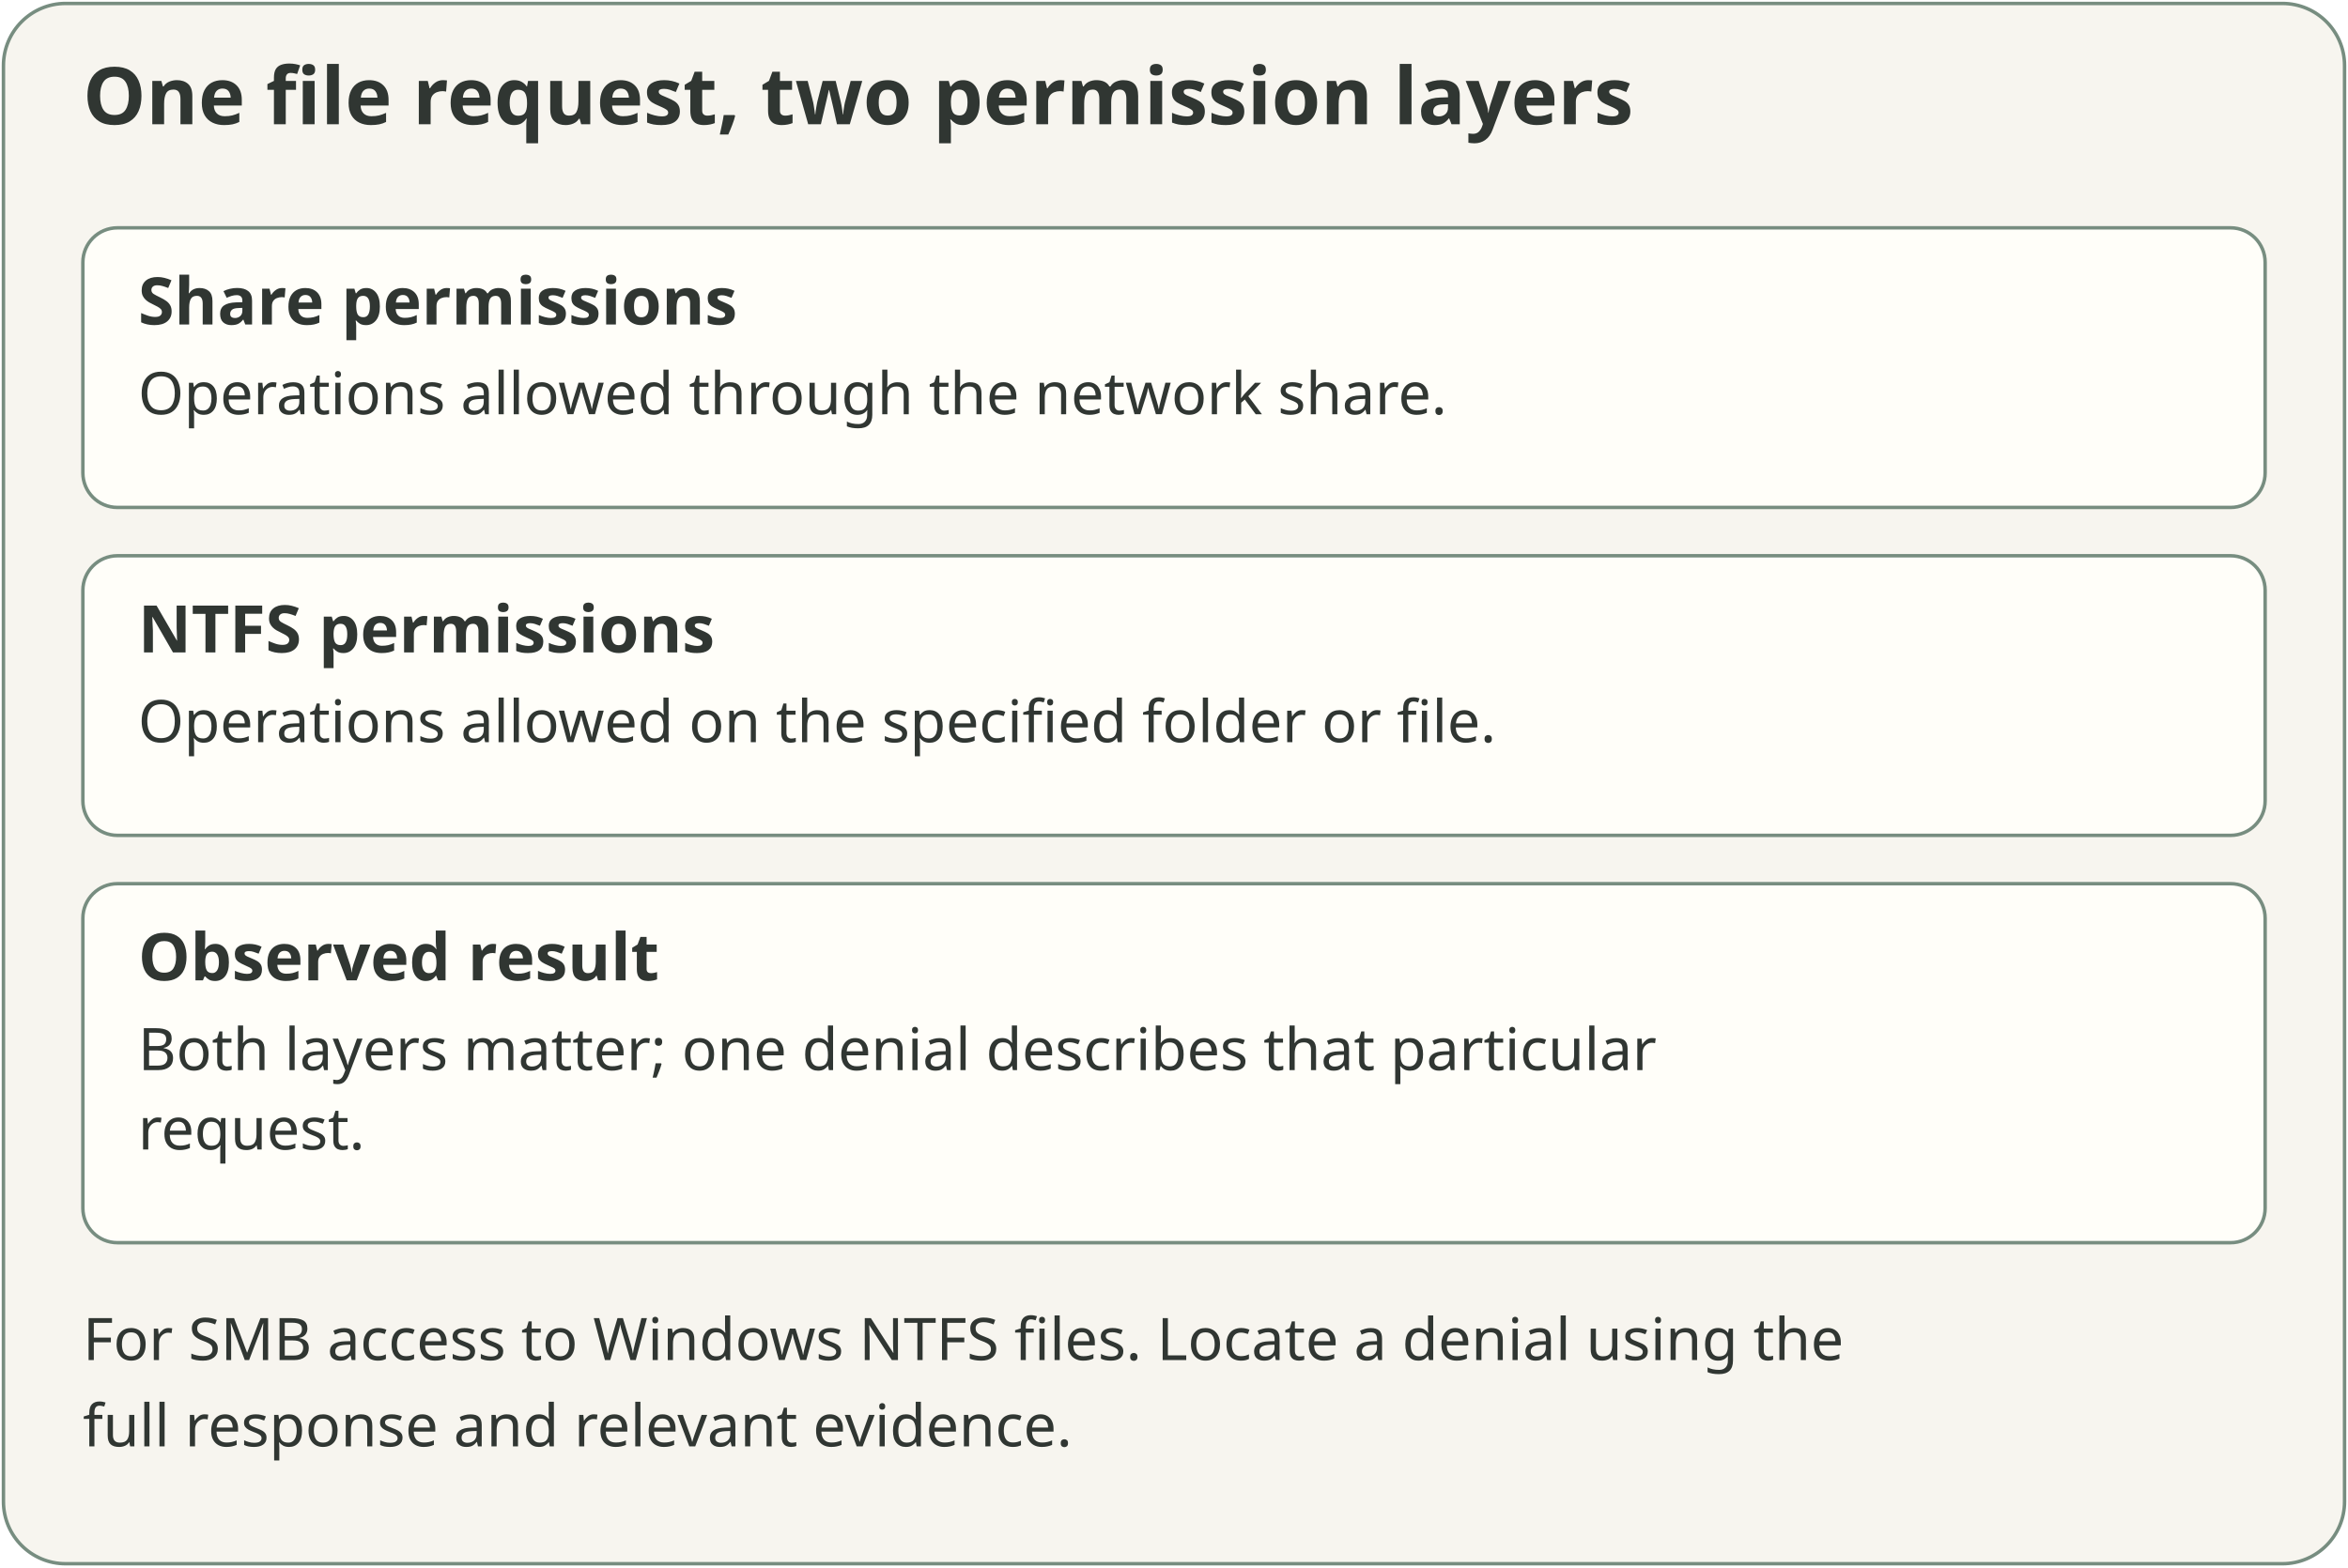
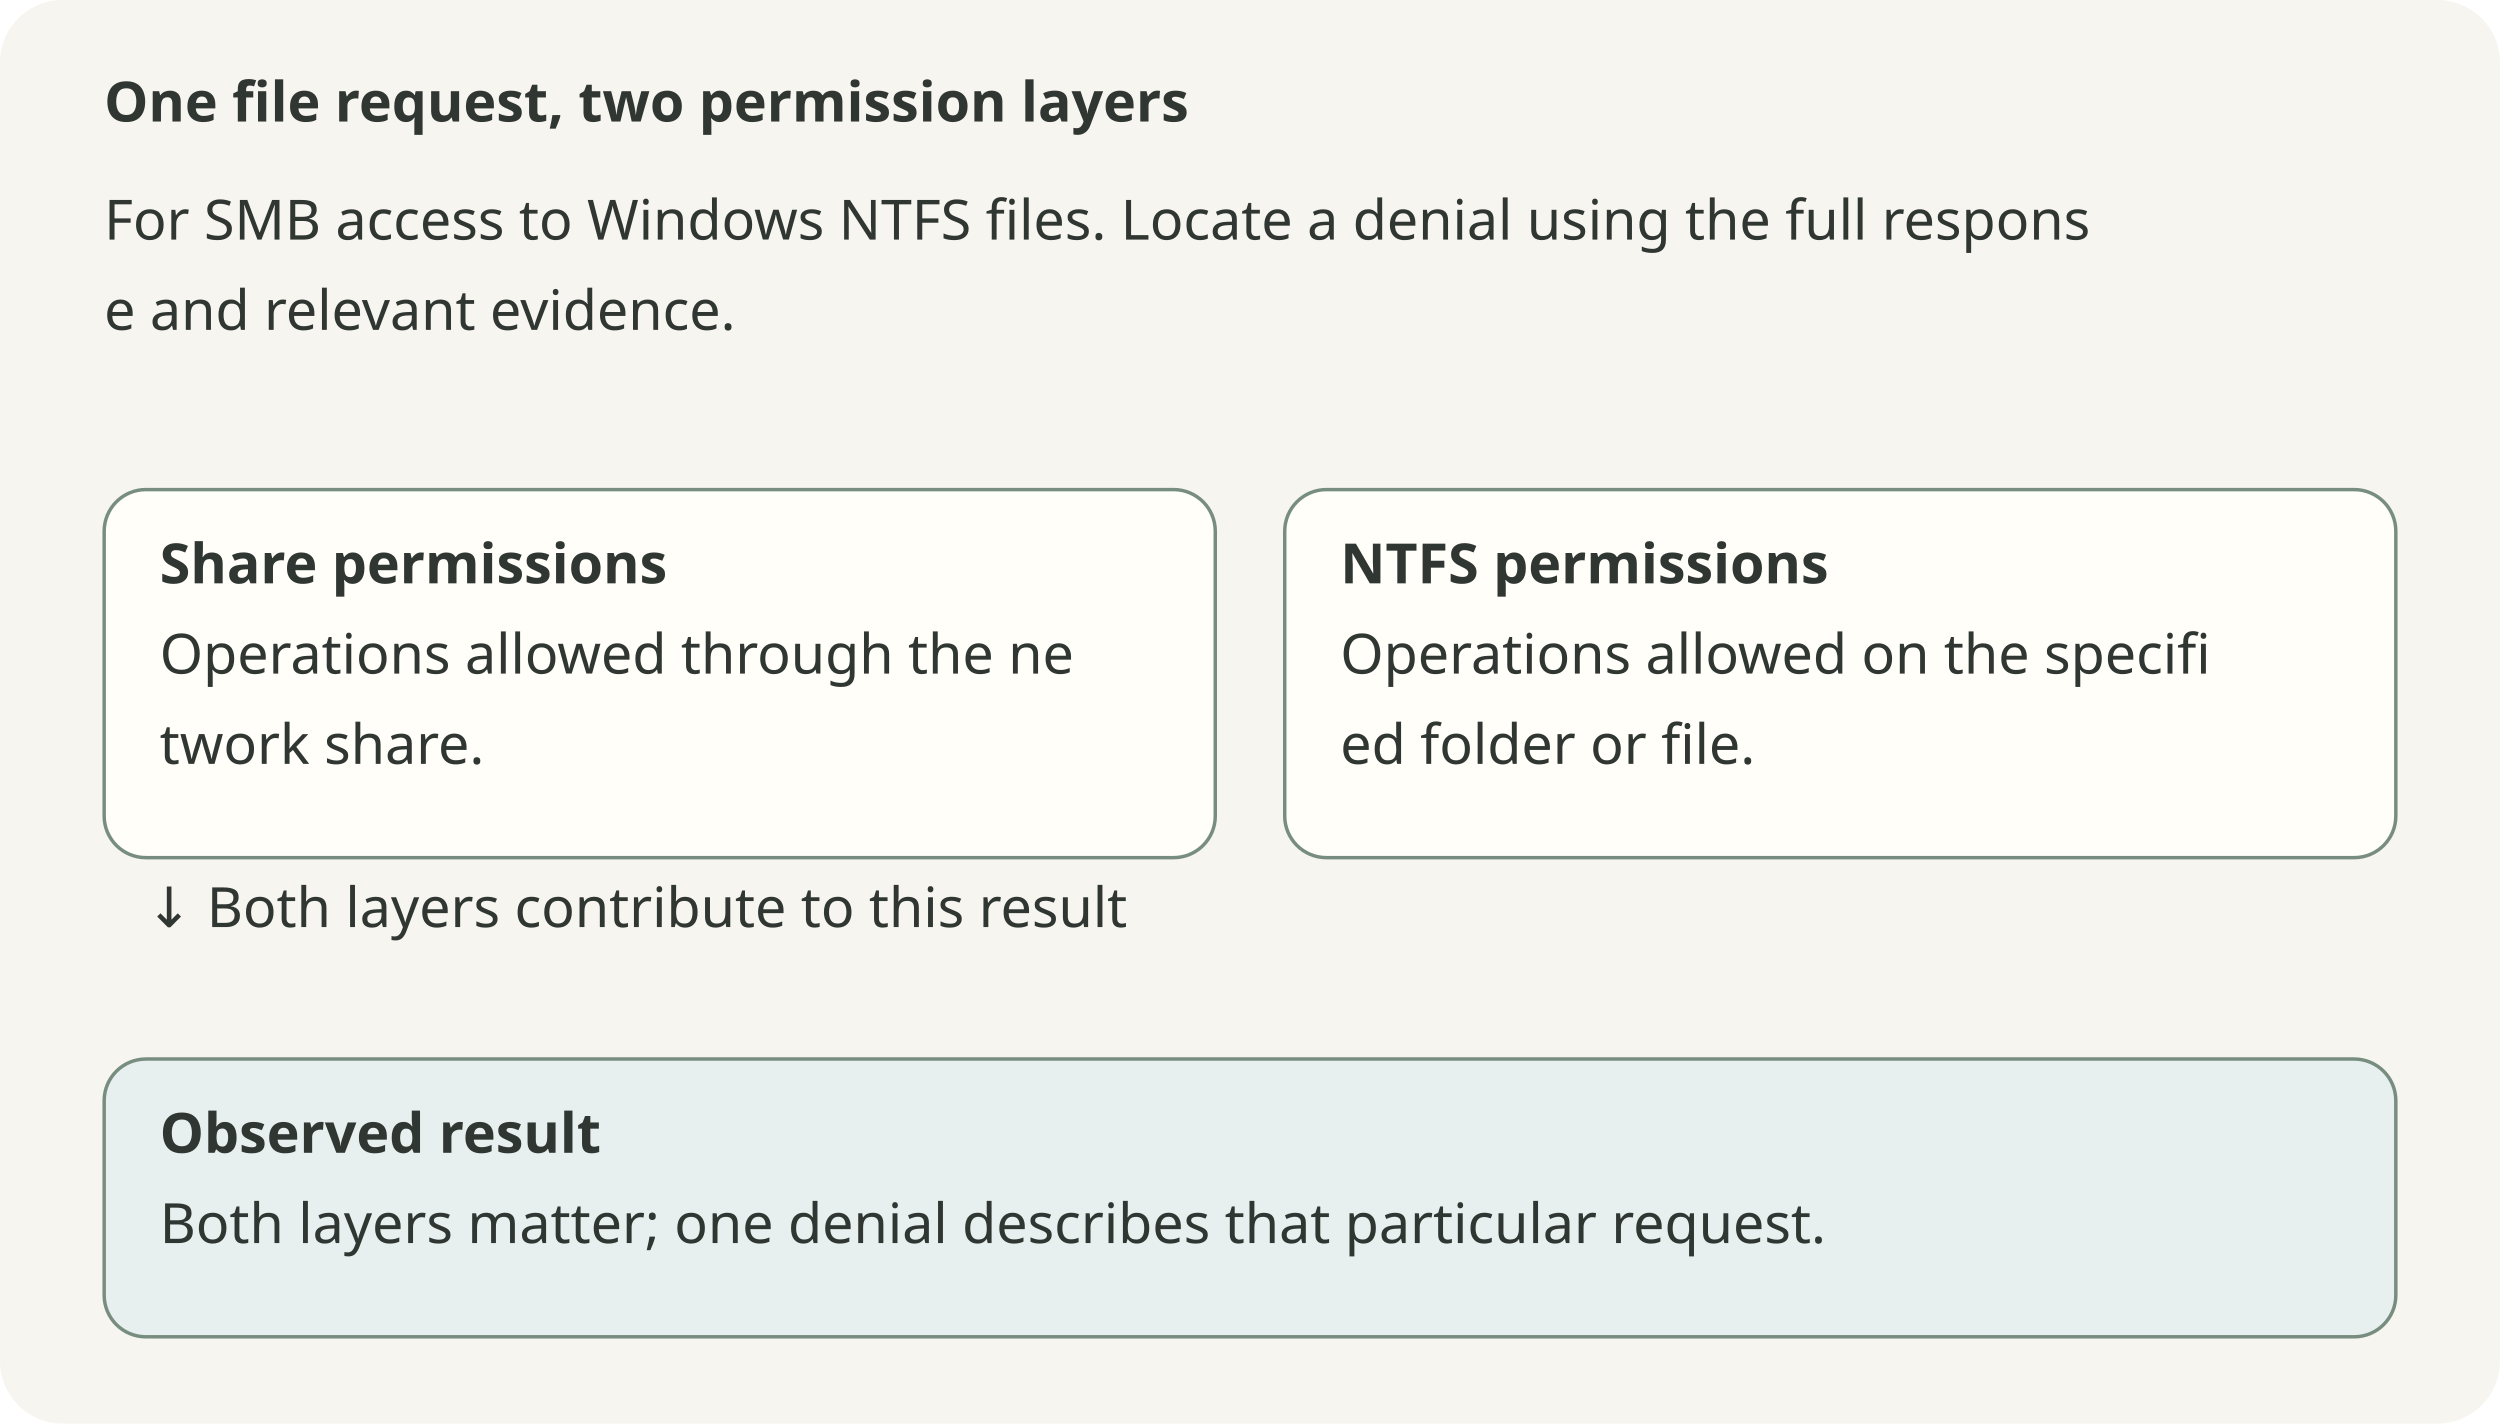
- <svg xmlns="http://www.w3.org/2000/svg" viewBox="0 0 680 454" role="img" aria-labelledby="title desc">
-   <rect x="1" y="1" width="678" height="452" rx="18" fill="#f7f5ef" stroke="#778d80" />
-   <g fill="#303632" font-family="sans-serif">
-     <text x="24" y="36" font-size="23" font-weight="bold">One file request, two permission layers</text>
-     <rect x="24" y="66" width="632" height="81" rx="10" fill="#fffef9" stroke="#778d80" />
-     <text x="40" y="94" font-size="19" font-weight="bold">Share permissions</text>
-     <text x="40" y="120" font-size="17">Operations allowed through the network share.</text>
-     <rect x="24" y="161" width="632" height="81" rx="10" fill="#fffef9" stroke="#778d80" />
-     <text x="40" y="189" font-size="19" font-weight="bold">NTFS permissions</text>
-     <text x="40" y="215" font-size="17">Operations allowed on the specified folder or file.</text>
-     <rect x="24" y="256" width="632" height="104" rx="10" fill="#fffef9" stroke="#778d80" />
-     <text x="40" y="284" font-size="19" font-weight="bold">Observed result</text>
-     <text x="40" y="310" font-size="17">Both layers matter; one denial describes that particular</text>
-     <text x="40" y="333" font-size="17">request.</text>
-     <text x="24" y="394" font-size="17">For SMB access to Windows NTFS files. Locate a denial using the</text>
-     <text x="24" y="419" font-size="17">full response and relevant evidence.</text>
+ <svg xmlns="http://www.w3.org/2000/svg" width="720" height="410" viewBox="0 0 720 410" role="img" aria-labelledby="title desc">
+   <rect width="720" height="410" rx="18" fill="#f7f5ef" />
+   <g font-family="sans-serif" fill="#303632">
+     <text x="30" y="35" font-size="16" font-weight="650">One file request, two permission layers</text>
+     <text x="30" y="69" font-size="16" font-weight="400">For SMB access to Windows NTFS files. Locate a denial using the full respons</text>
+     <text x="30" y="95" font-size="16" font-weight="400">e and relevant evidence.</text>
+     <rect x="30" y="141" width="320" height="106" rx="12" fill="#fffef9" stroke="#778d80" />
+     <text x="46" y="168" font-size="16" font-weight="650">Share permissions</text>
+     <text x="46" y="194" font-size="16" font-weight="400">Operations allowed through the ne</text>
+     <text x="46" y="220" font-size="16" font-weight="400">twork share.</text>
+     <rect x="370" y="141" width="320" height="106" rx="12" fill="#fffef9" stroke="#778d80" />
+     <text x="386" y="168" font-size="16" font-weight="650">NTFS permissions</text>
+     <text x="386" y="194" font-size="16" font-weight="400">Operations allowed on the specifi</text>
+     <text x="386" y="220" font-size="16" font-weight="400">ed folder or file.</text>
+     <text x="42" y="267" font-size="16" font-weight="400">↓ Both layers contribute to this result</text>
+     <rect x="30" y="305" width="660" height="80" rx="12" fill="#e8f0ef" stroke="#778d80" />
+     <text x="46" y="332" font-size="16" font-weight="650">Observed result</text>
+     <text x="46" y="358" font-size="16" font-weight="400">Both layers matter; one denial describes that particular request.</text>
  </g>
</svg>
